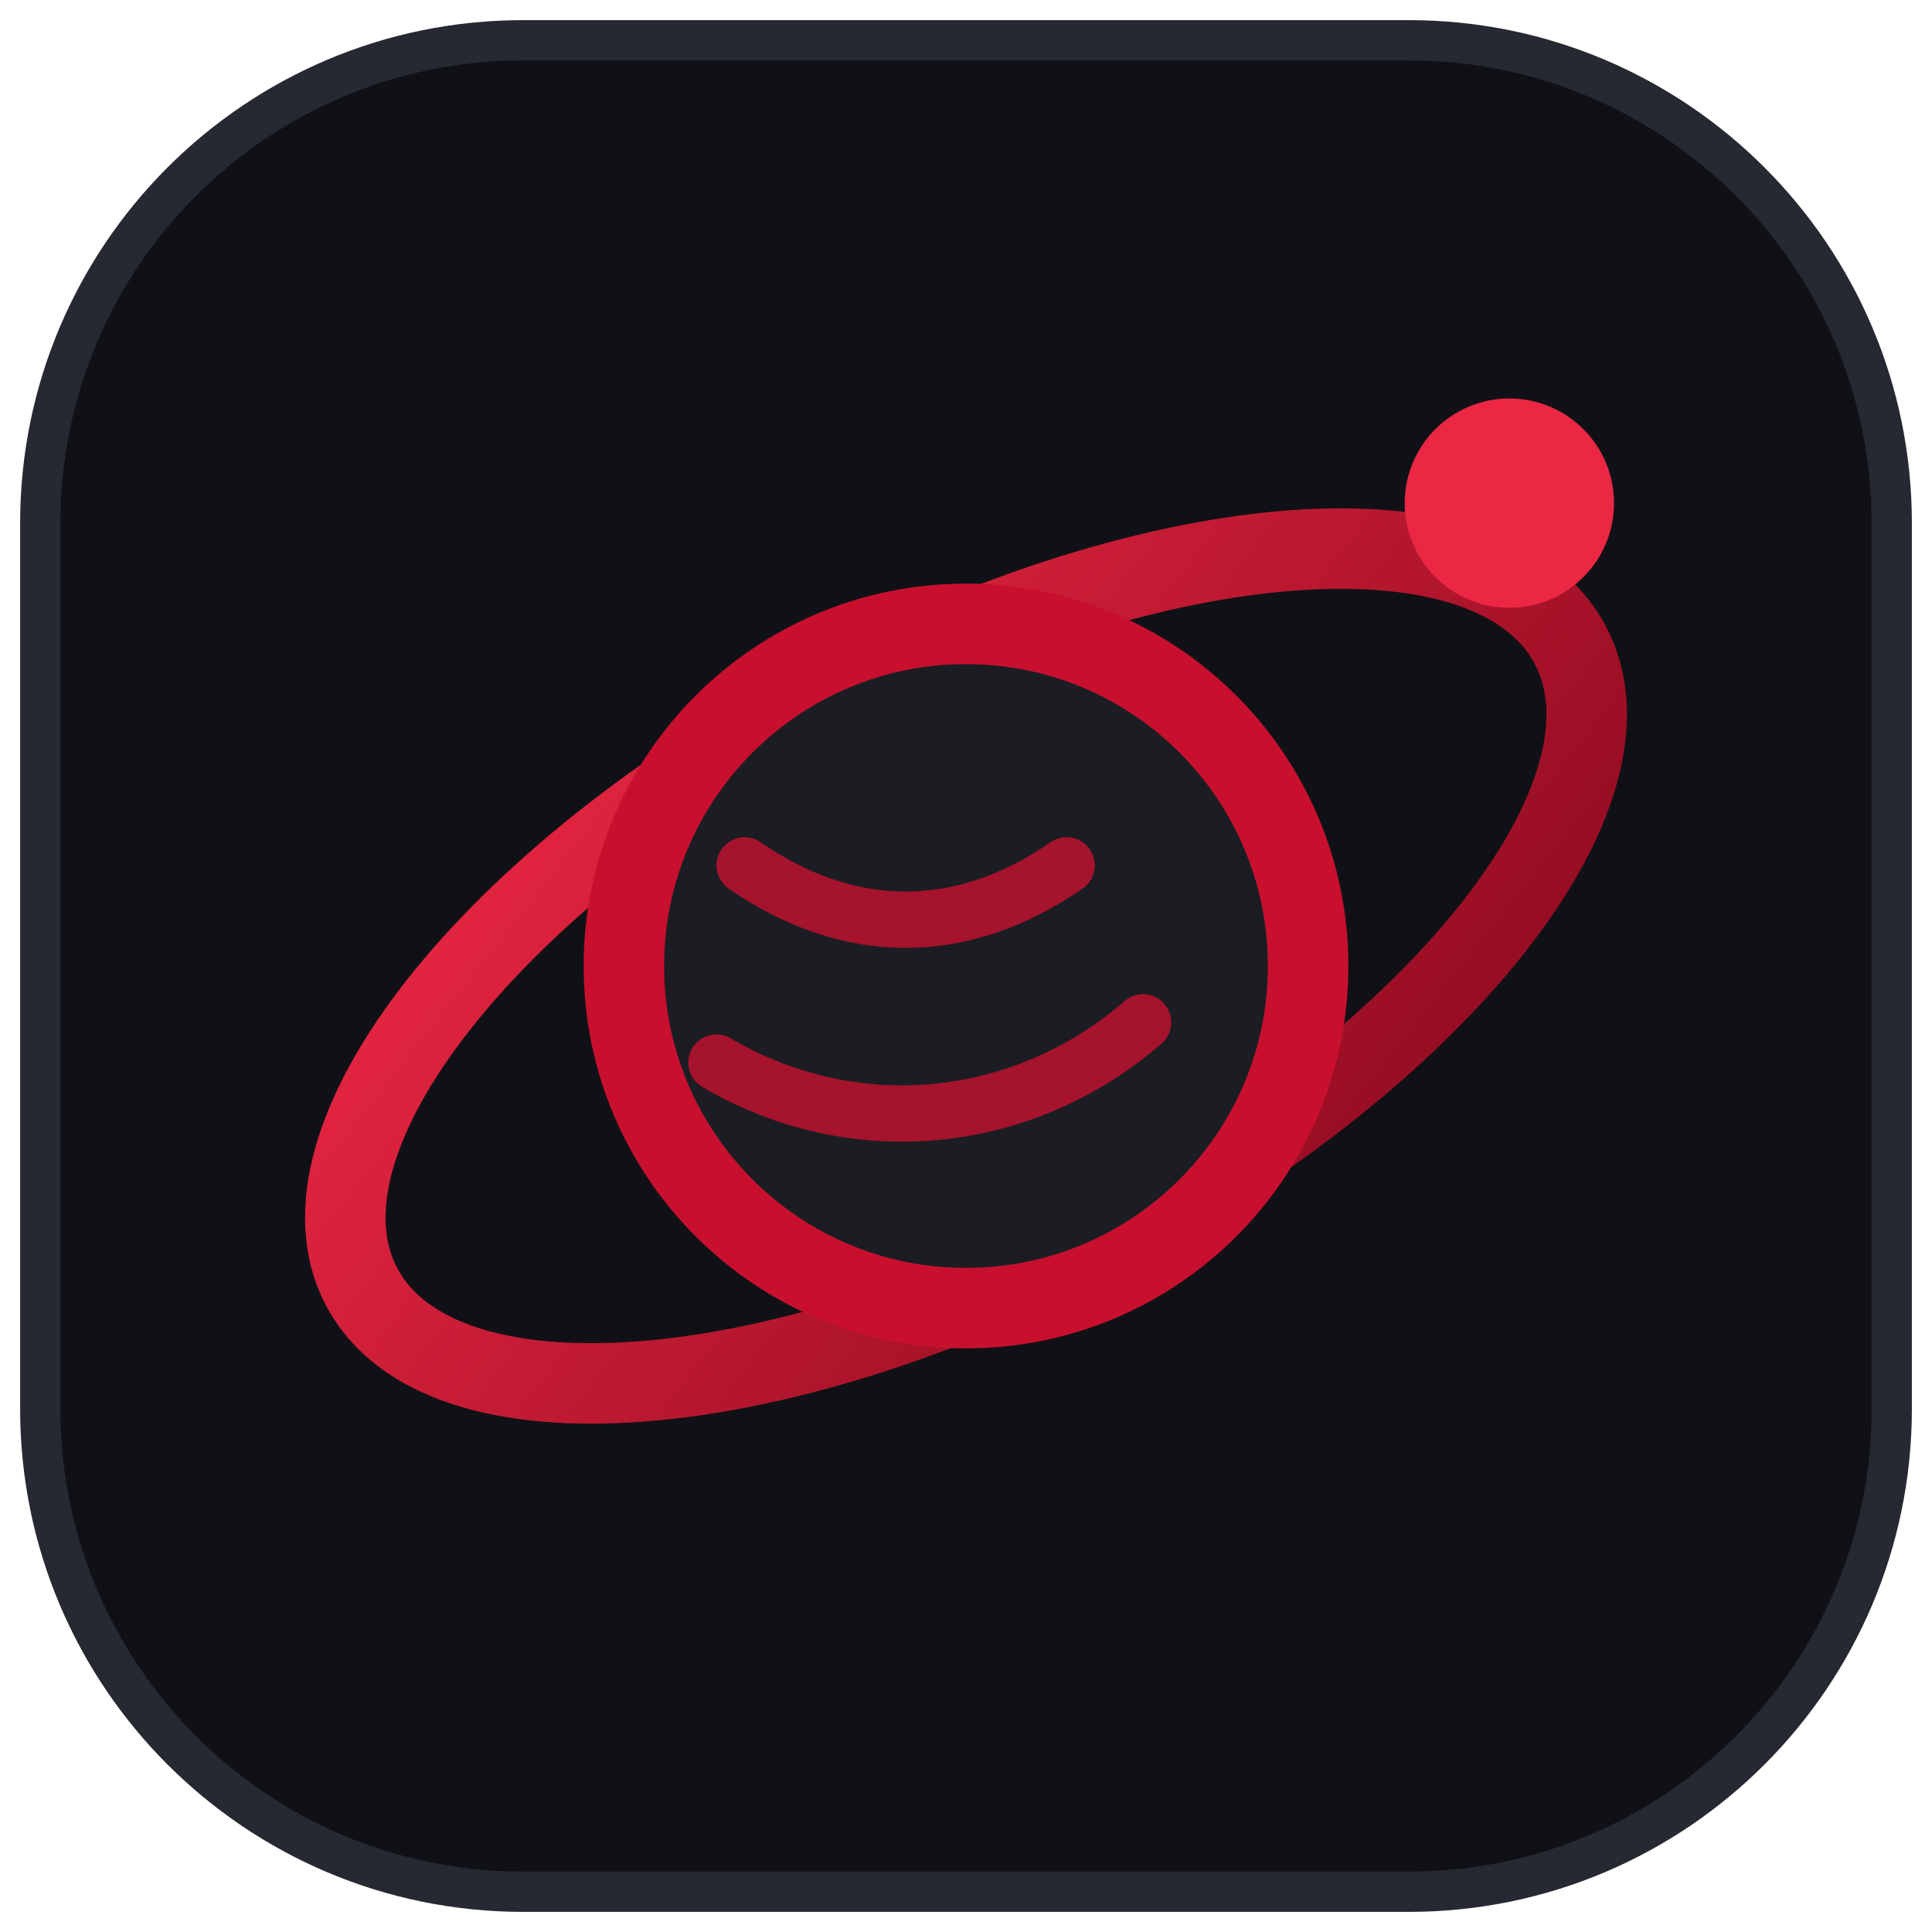
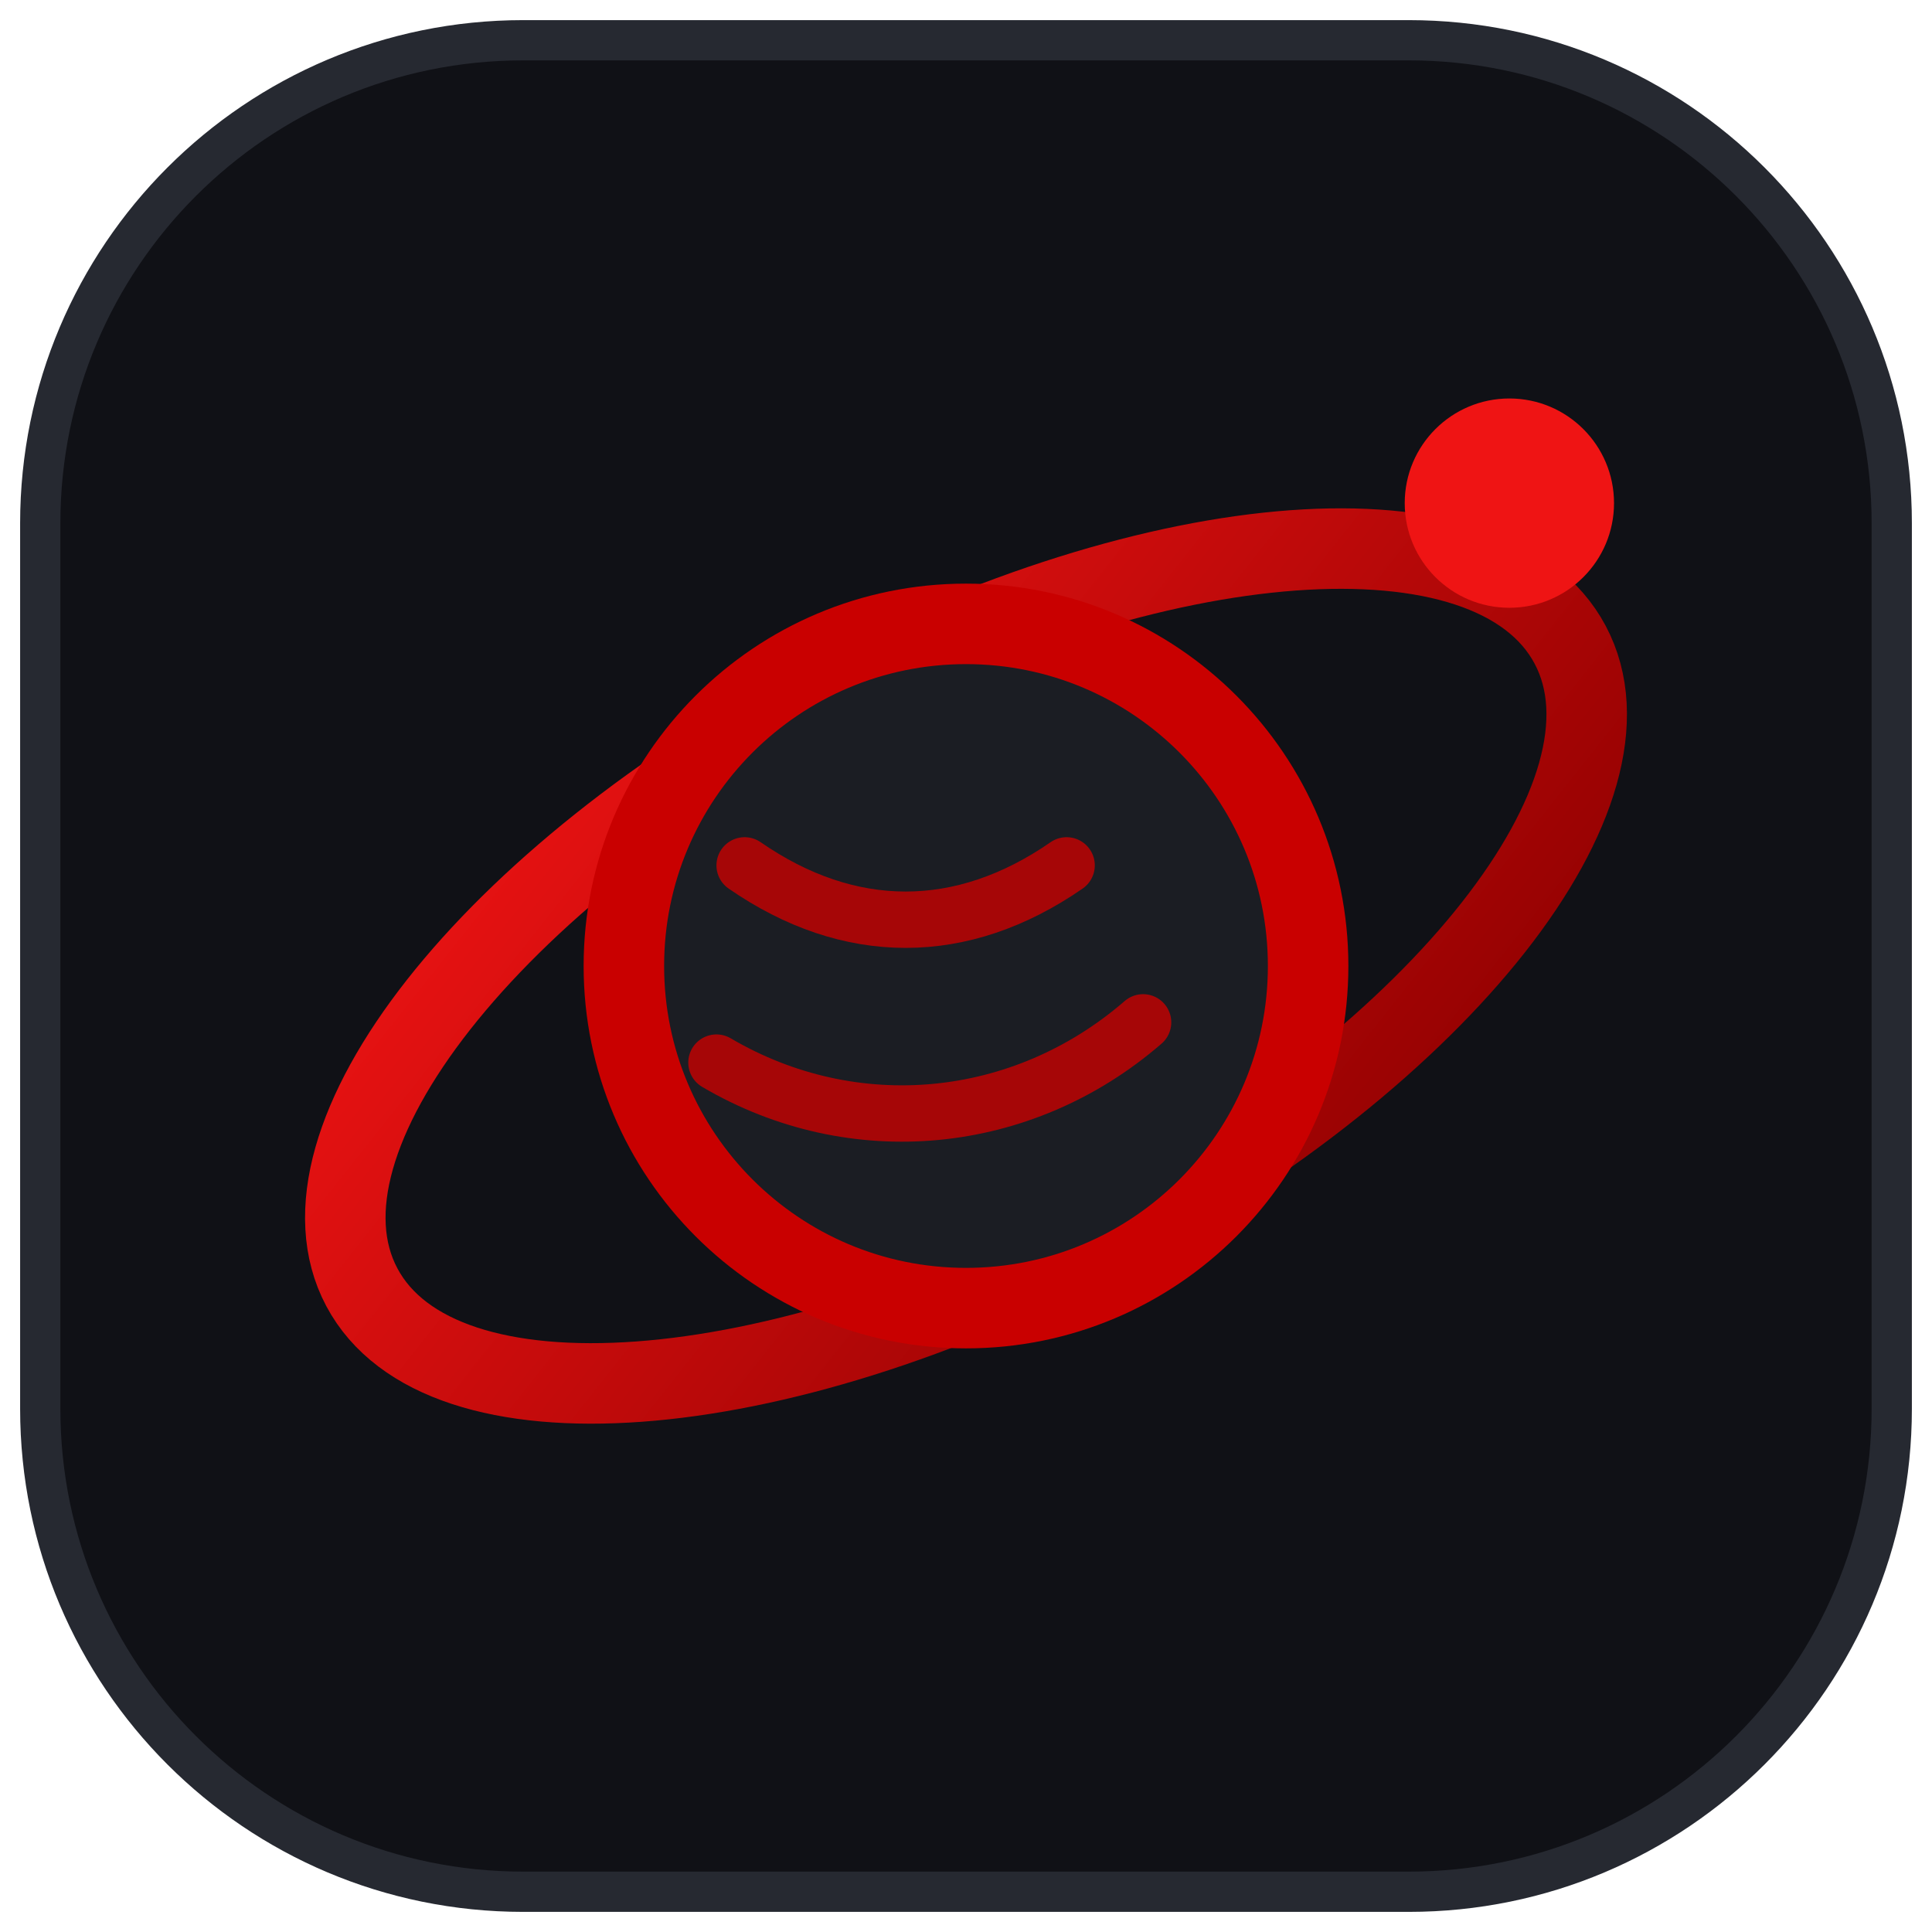
<svg xmlns="http://www.w3.org/2000/svg" viewBox="0 0 48 48" width="48" height="48" role="img" aria-label="Houston Apollos mark">
  <defs>
    <linearGradient id="lg" x1="0" y1="0" x2="1" y2="1">
-       <stop offset="0" stop-color="#ec2743" />
-       <stop offset="1" stop-color="#8c0a1f" />
+       <stop offset="0" stop-color="#ef1414" />
+       <stop offset="1" stop-color="#8e0000" />
    </linearGradient>
  </defs>
  <rect x="1" y="1" width="46" height="46" rx="12" fill="#101116" stroke="#262931" />
  <ellipse cx="24" cy="24" rx="17" ry="7.5" fill="none" stroke="url(#lg)" stroke-width="2" transform="rotate(-28 24 24)" />
-   <circle cx="24" cy="24" r="8.5" fill="#1b1d23" stroke="#c8102e" stroke-width="2" />
-   <path d="M18.5 21.5c2.6 1.8 5.4 1.8 8 0M17.8 26.4c3.4 2 7.6 1.6 10.6-1" fill="none" stroke="#c8102e" stroke-width="1.4" stroke-linecap="round" opacity=".8" />
-   <circle cx="37.5" cy="12.5" r="2.6" fill="#ec2743" />
+   <circle cx="24" cy="24" r="8.5" fill="#1b1d23" stroke="#c90000" stroke-width="2" />
+   <path d="M18.5 21.5c2.6 1.8 5.4 1.8 8 0M17.8 26.4c3.4 2 7.6 1.6 10.6-1" fill="none" stroke="#c90000" stroke-width="1.4" stroke-linecap="round" opacity=".8" />
+   <circle cx="37.5" cy="12.5" r="2.6" fill="#ef1414" />
</svg>
